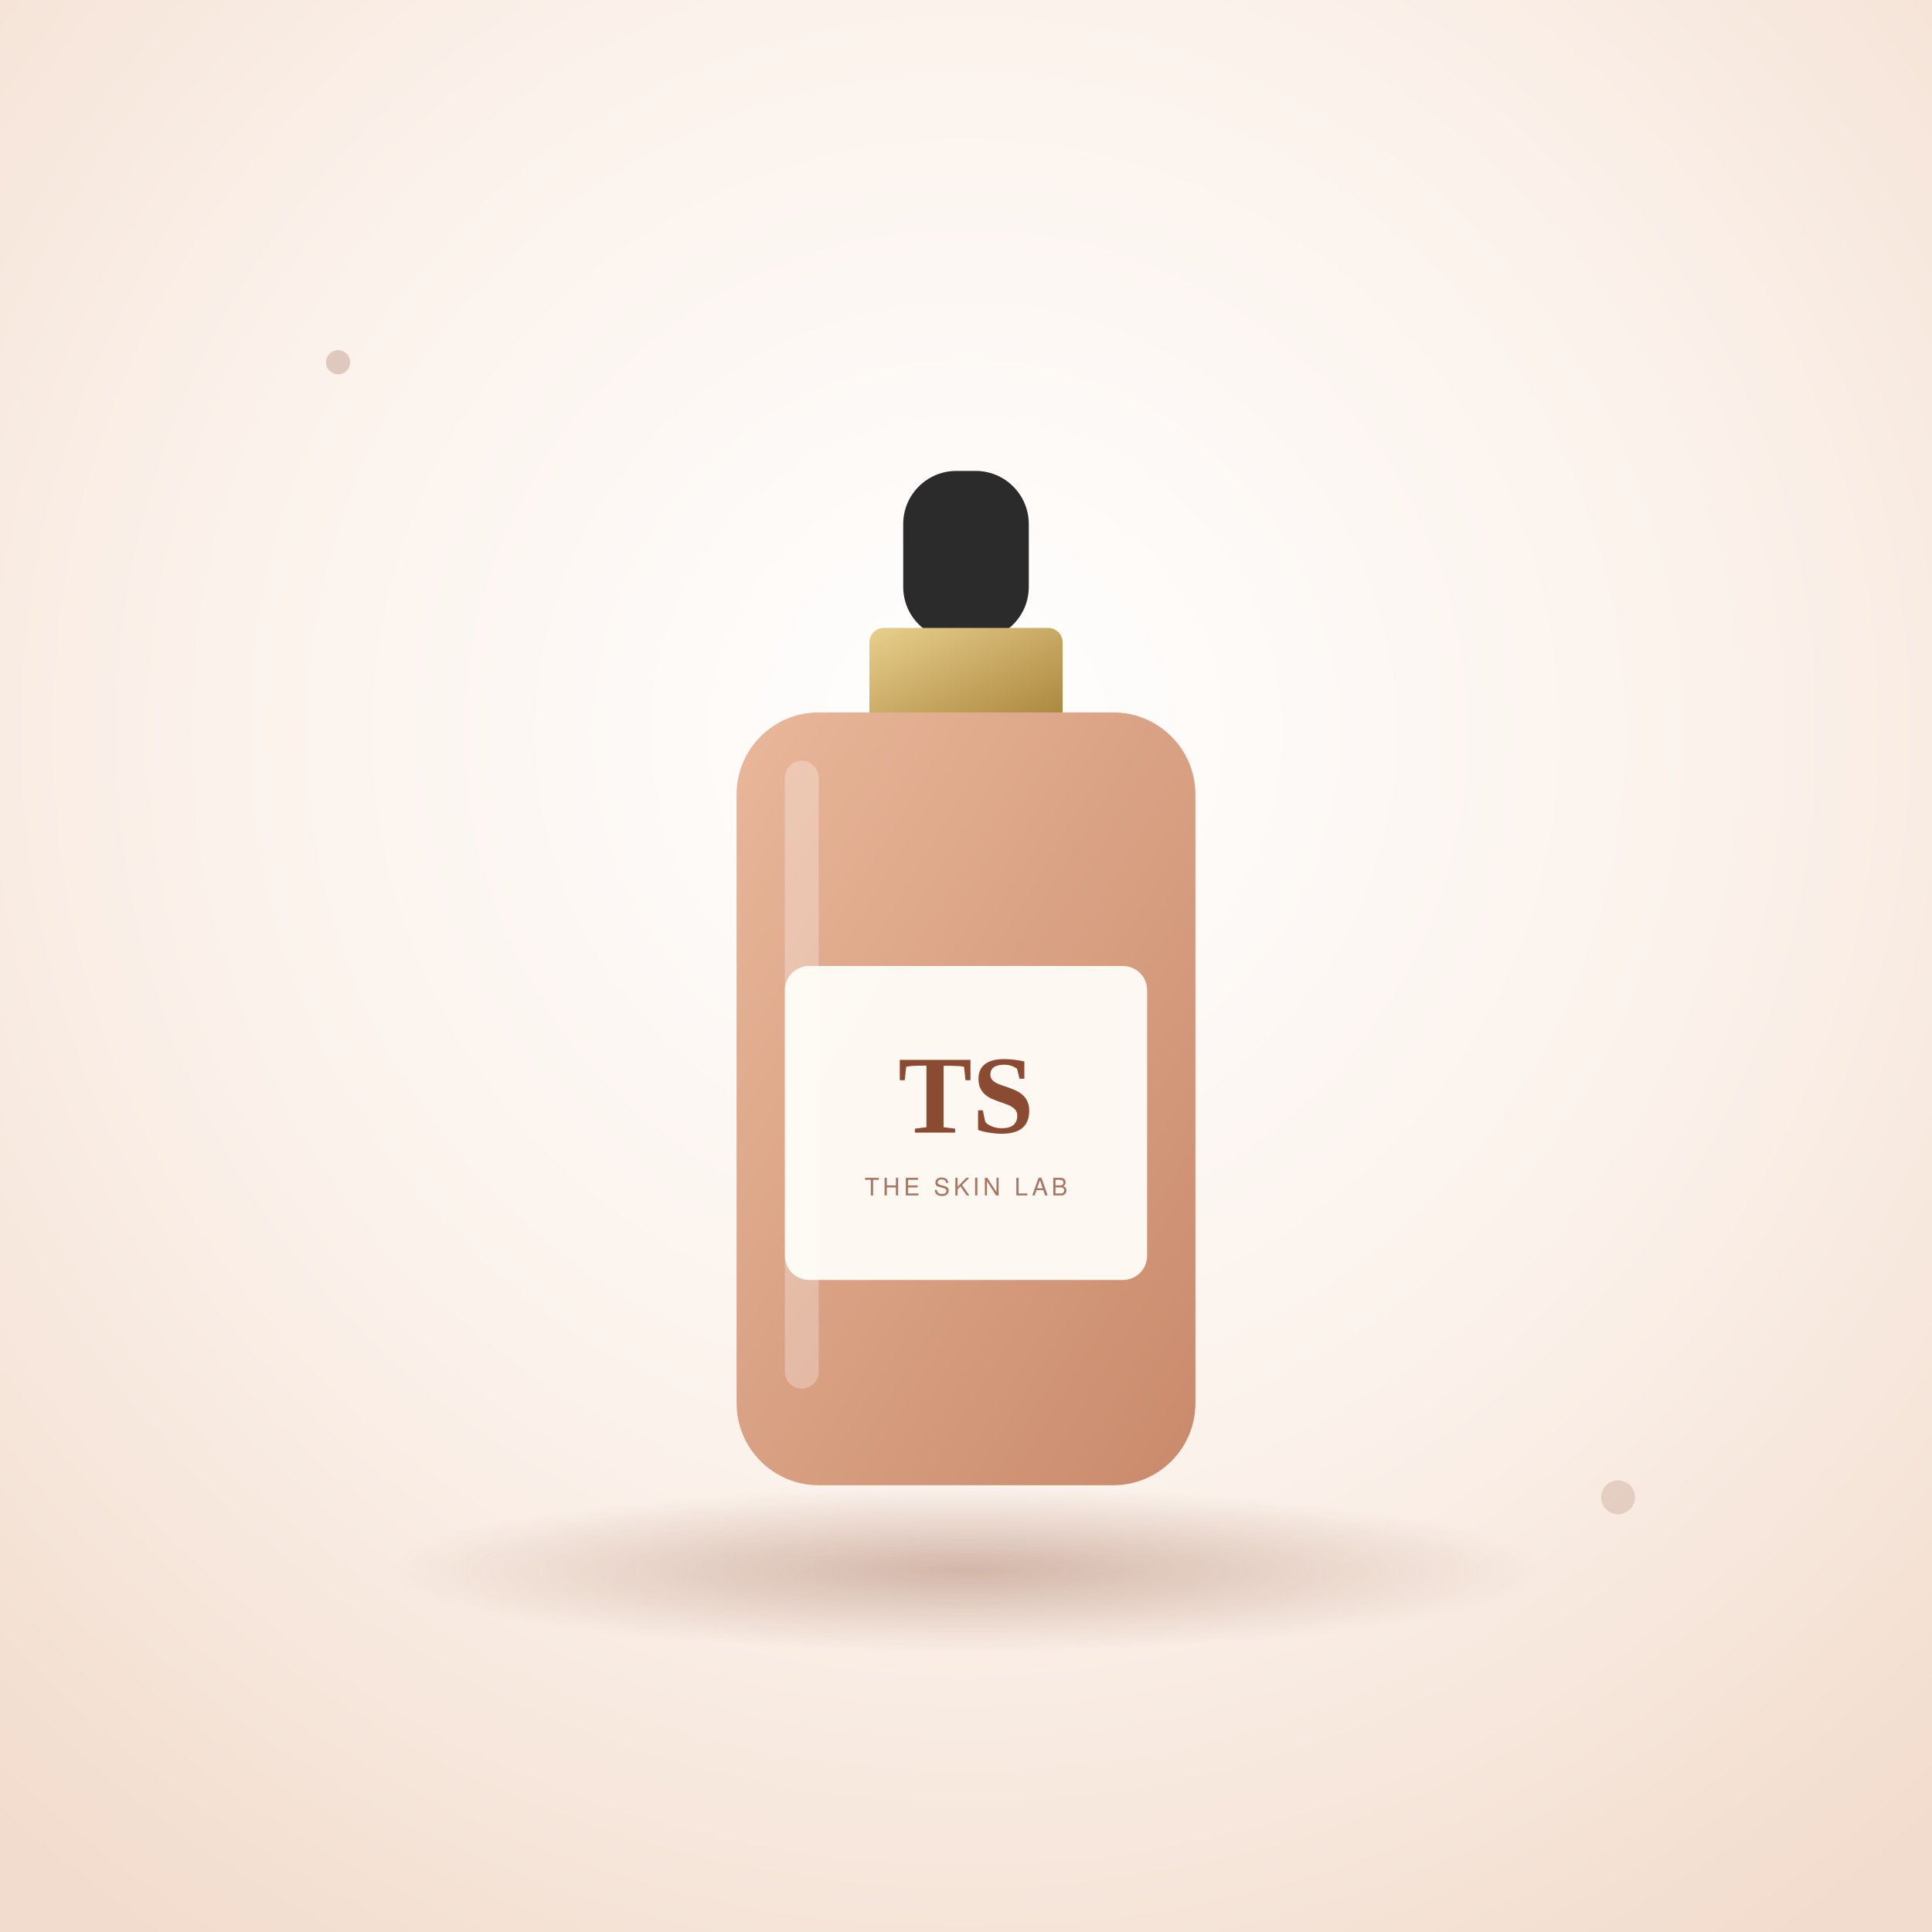
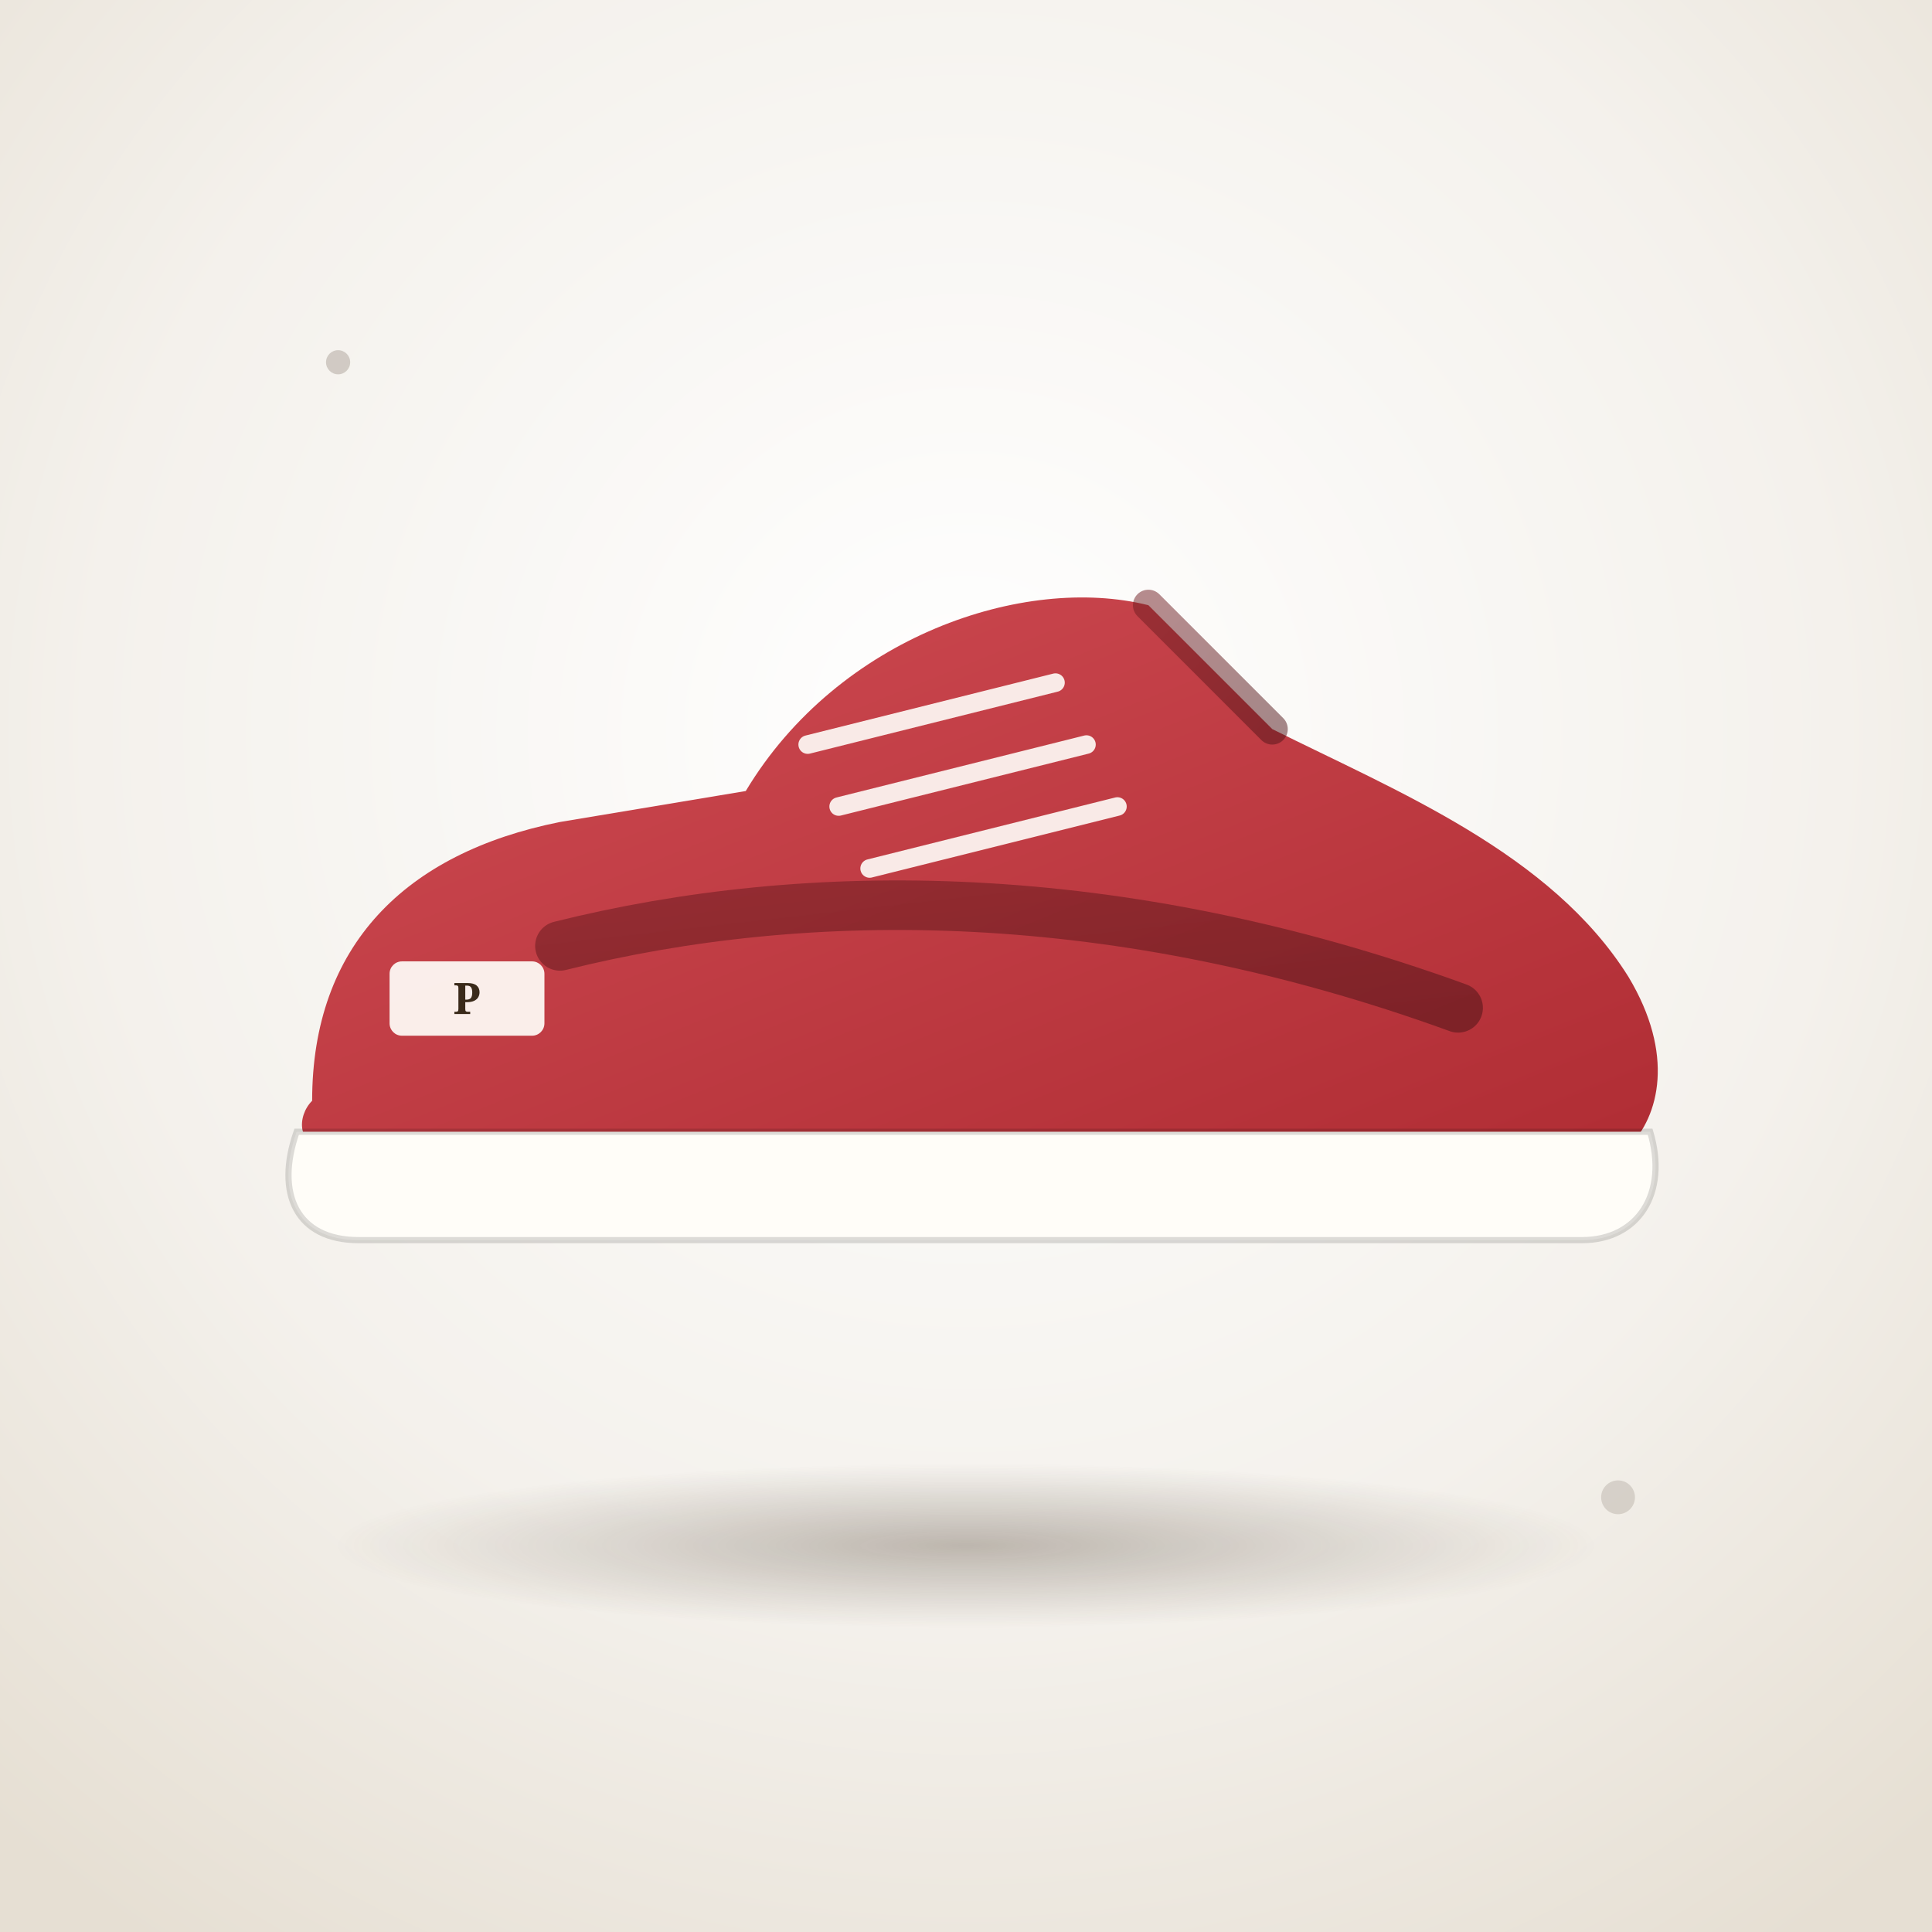
- <svg xmlns="http://www.w3.org/2000/svg" viewBox="0 0 800 800" width="800" height="800" role="img" aria-label="Niacinamide 10% Pore Refining Serum">
+ <svg xmlns="http://www.w3.org/2000/svg" viewBox="0 0 800 800" width="800" height="800" role="img" aria-label="Suede Retro Low-Top Sneakers">
  <defs>
    <radialGradient id="bg" cx="50%" cy="38%" r="75%">
      <stop offset="0" stop-color="#FFFFFF" />
-       <stop offset=".55" stop-color="#FBF1EA" />
-       <stop offset="1" stop-color="#F2DCCD" stop-opacity="1" />
+       <stop offset=".6" stop-color="#F4F1EC" />
+       <stop offset="1" stop-color="#E6DFD3" />
    </radialGradient>
-     <linearGradient id="body" x1="0" y1="0" x2="1" y2="1">
-       <stop offset="0" stop-color="#E9B79A" />
-       <stop offset="1" stop-color="#C98A6B" />
+     <linearGradient id="b" x1="0" y1="0" x2="1" y2="1">
+       <stop offset="0" stop-color="#cf4b53" />
+       <stop offset="1" stop-color="#b02d34" />
+     </linearGradient>
+     <linearGradient id="d" x1="0" y1="0" x2="1" y2="1">
+       <stop offset="0" stop-color="#6e1c20" />
+       <stop offset="1" stop-color="#501418" />
    </linearGradient>
    <linearGradient id="gold" x1="0" y1="0" x2="1" y2="1">
      <stop offset="0" stop-color="#E8CF8D" />
      <stop offset="1" stop-color="#A9843A" />
    </linearGradient>
    <linearGradient id="ink" x1="0" y1="0" x2="0" y2="1">
-       <stop offset="0" stop-color="#8A4B32" />
-       <stop offset="1" stop-color="#8A4B32" />
+       <stop offset="0" stop-color="#3A2A1A" />
+       <stop offset="1" stop-color="#3A2A1A" />
    </linearGradient>
    <radialGradient id="shadow">
-       <stop offset="0" stop-color="#8A4B32" stop-opacity=".35" />
-       <stop offset="1" stop-color="#8A4B32" stop-opacity="0" />
+       <stop offset="0" stop-color="#3A2A1A" stop-opacity=".3" />
+       <stop offset="1" stop-color="#3A2A1A" stop-opacity="0" />
    </radialGradient>
  </defs>
  <rect width="800" height="800" fill="url(#bg)" />
-   <circle cx="140" cy="150" r="5" fill="#8A4B32" opacity=".25" />
-   <circle cx="670" cy="620" r="7" fill="#8A4B32" opacity=".18" />
-   <ellipse cx="400" cy="650" rx="240" ry="34" fill="url(#shadow)" />
-   <g transform="translate(400 410)">
-     <rect x="-26" y="-215" width="52" height="70" rx="22" fill="#2B2B2B" />
-     <rect x="-40" y="-150" width="80" height="40" rx="6" fill="url(#gold)" />
-     <rect x="-95" y="-115" width="190" height="320" rx="34" fill="url(#body)" />
-     <rect x="-75" y="-95" width="14" height="260" rx="7" fill="#fff" opacity=".28" />
-     <rect x="-75" y="-10" width="150" height="130" rx="10" fill="#FFFDF8" opacity=".95" />
-     <text x="0" y="59" text-anchor="middle" font-family="Georgia, 'Times New Roman', serif" font-size="46" font-weight="700" fill="url(#ink)">TS</text>
-     <text x="0" y="85" text-anchor="middle" font-family="Helvetica, Arial, sans-serif" font-size="10" letter-spacing="1.5" fill="url(#ink)" opacity=".75">THE SKIN LAB</text>
-     <line x1="-53" x2="53" y1="8" y2="8" stroke="url(#ink)" stroke-width="1" opacity=".3" />
+   <circle cx="140" cy="150" r="5" fill="#3A2A1A" opacity=".2" />
+   <circle cx="670" cy="620" r="7" fill="#3A2A1A" opacity=".15" />
+   <ellipse cx="400" cy="640" rx="260" ry="34" fill="url(#shadow)" />
+   <g transform="translate(400 395) scale(.95)">
+     <g transform="translate(-15 10) scale(1.35)">
+       <path d="M-200,40 C-200,-10 -170,-40 -120,-50 L-60,-60 C-30,-110 30,-130 70,-120 L110,-80 C150,-60 200,-40 225,0 C240,25 235,45 225,55 L-195,55 C-205,55 -205,45 -200,40Z" fill="url(#b)" />
+       <path d="M-205,50 L232,50 C238,70 228,85 210,85 L-185,85 C-205,85 -212,70 -205,50Z" fill="#FFFDF8" stroke="#00000022" stroke-width="2" />
+       <path d="M-205,72 L230,72" stroke="url(#d)" stroke-width="4" opacity=".35" />
+       <path d="M-120,-10 C-40,-30 60,-30 170,10" fill="none" stroke="url(#d)" stroke-width="16" stroke-linecap="round" opacity=".55" />
+       <path d="M-40,-75 L40,-95 M-30,-55 L50,-75 M-20,-35 L60,-55" stroke="#FFFDF8" stroke-width="6" stroke-linecap="round" opacity=".9" />
+       <path d="M70,-120 L110,-80" stroke="url(#d)" stroke-width="10" stroke-linecap="round" opacity=".5" />
+       <rect x="-175" y="-5" width="50" height="24" rx="4" fill="#FFFDF8" opacity=".92" />
+       <text x="-150" y="12" text-anchor="middle" font-family="Georgia, serif" font-size="14" font-weight="700" fill="url(#ink)">P</text>
+     </g>
  </g>
</svg>
